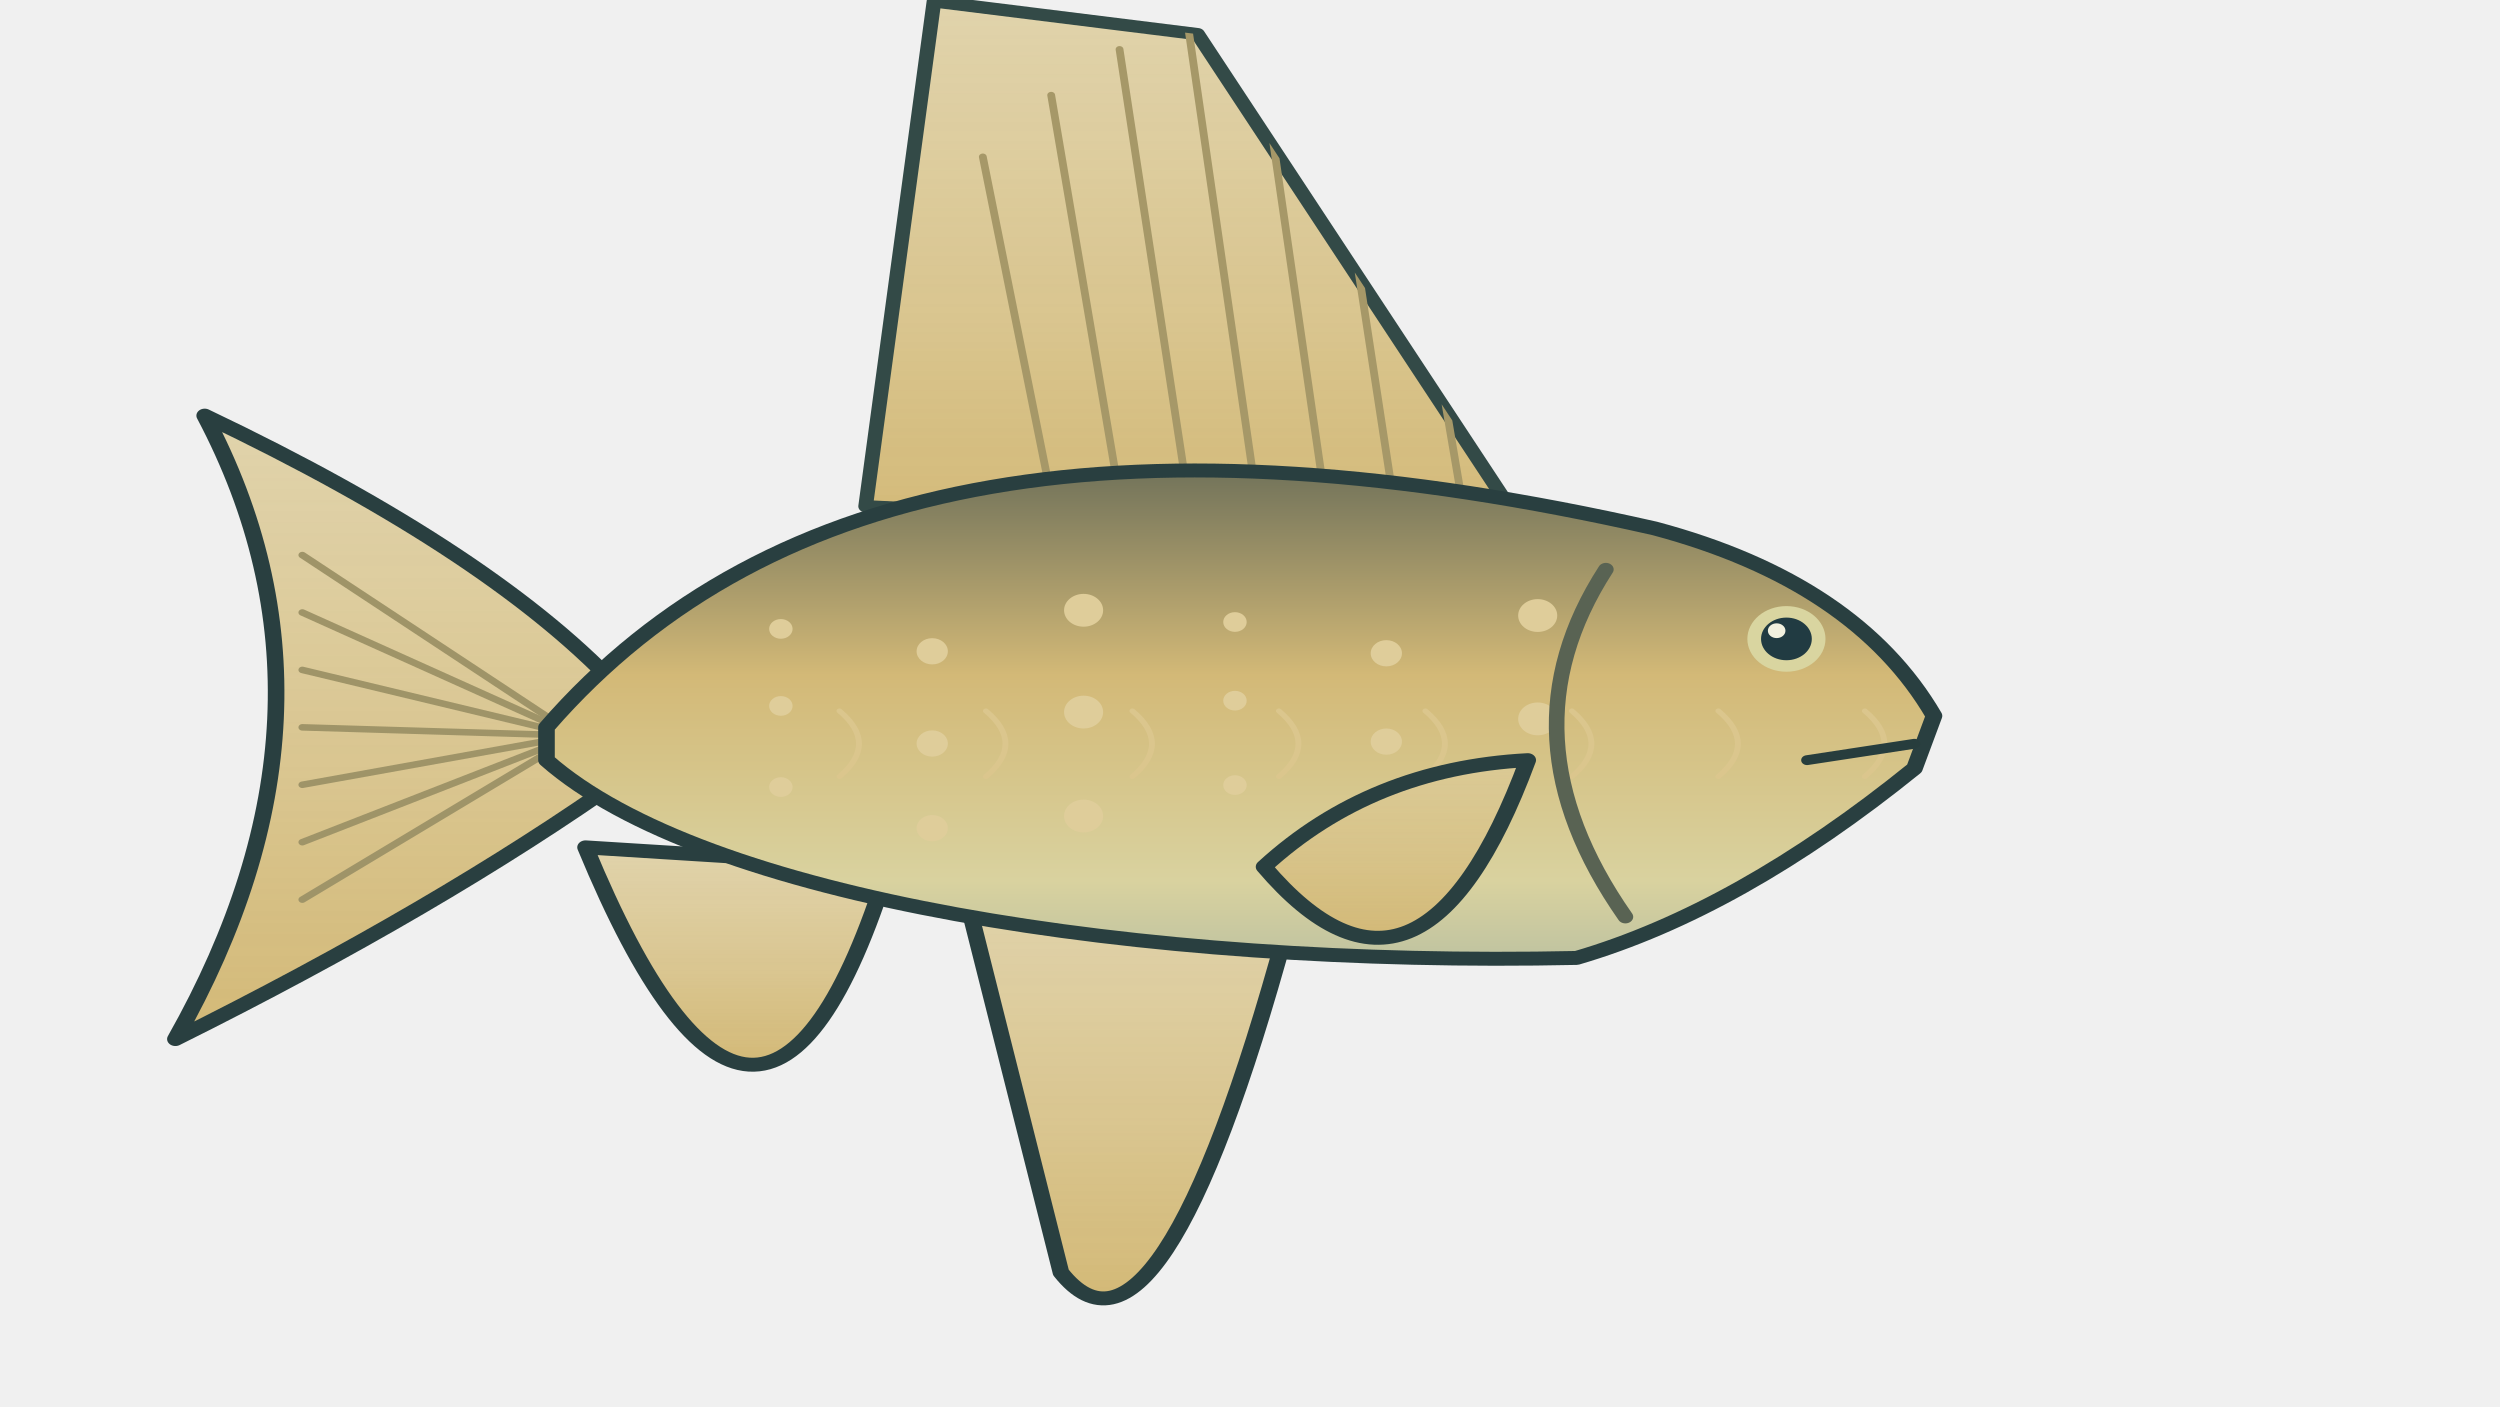
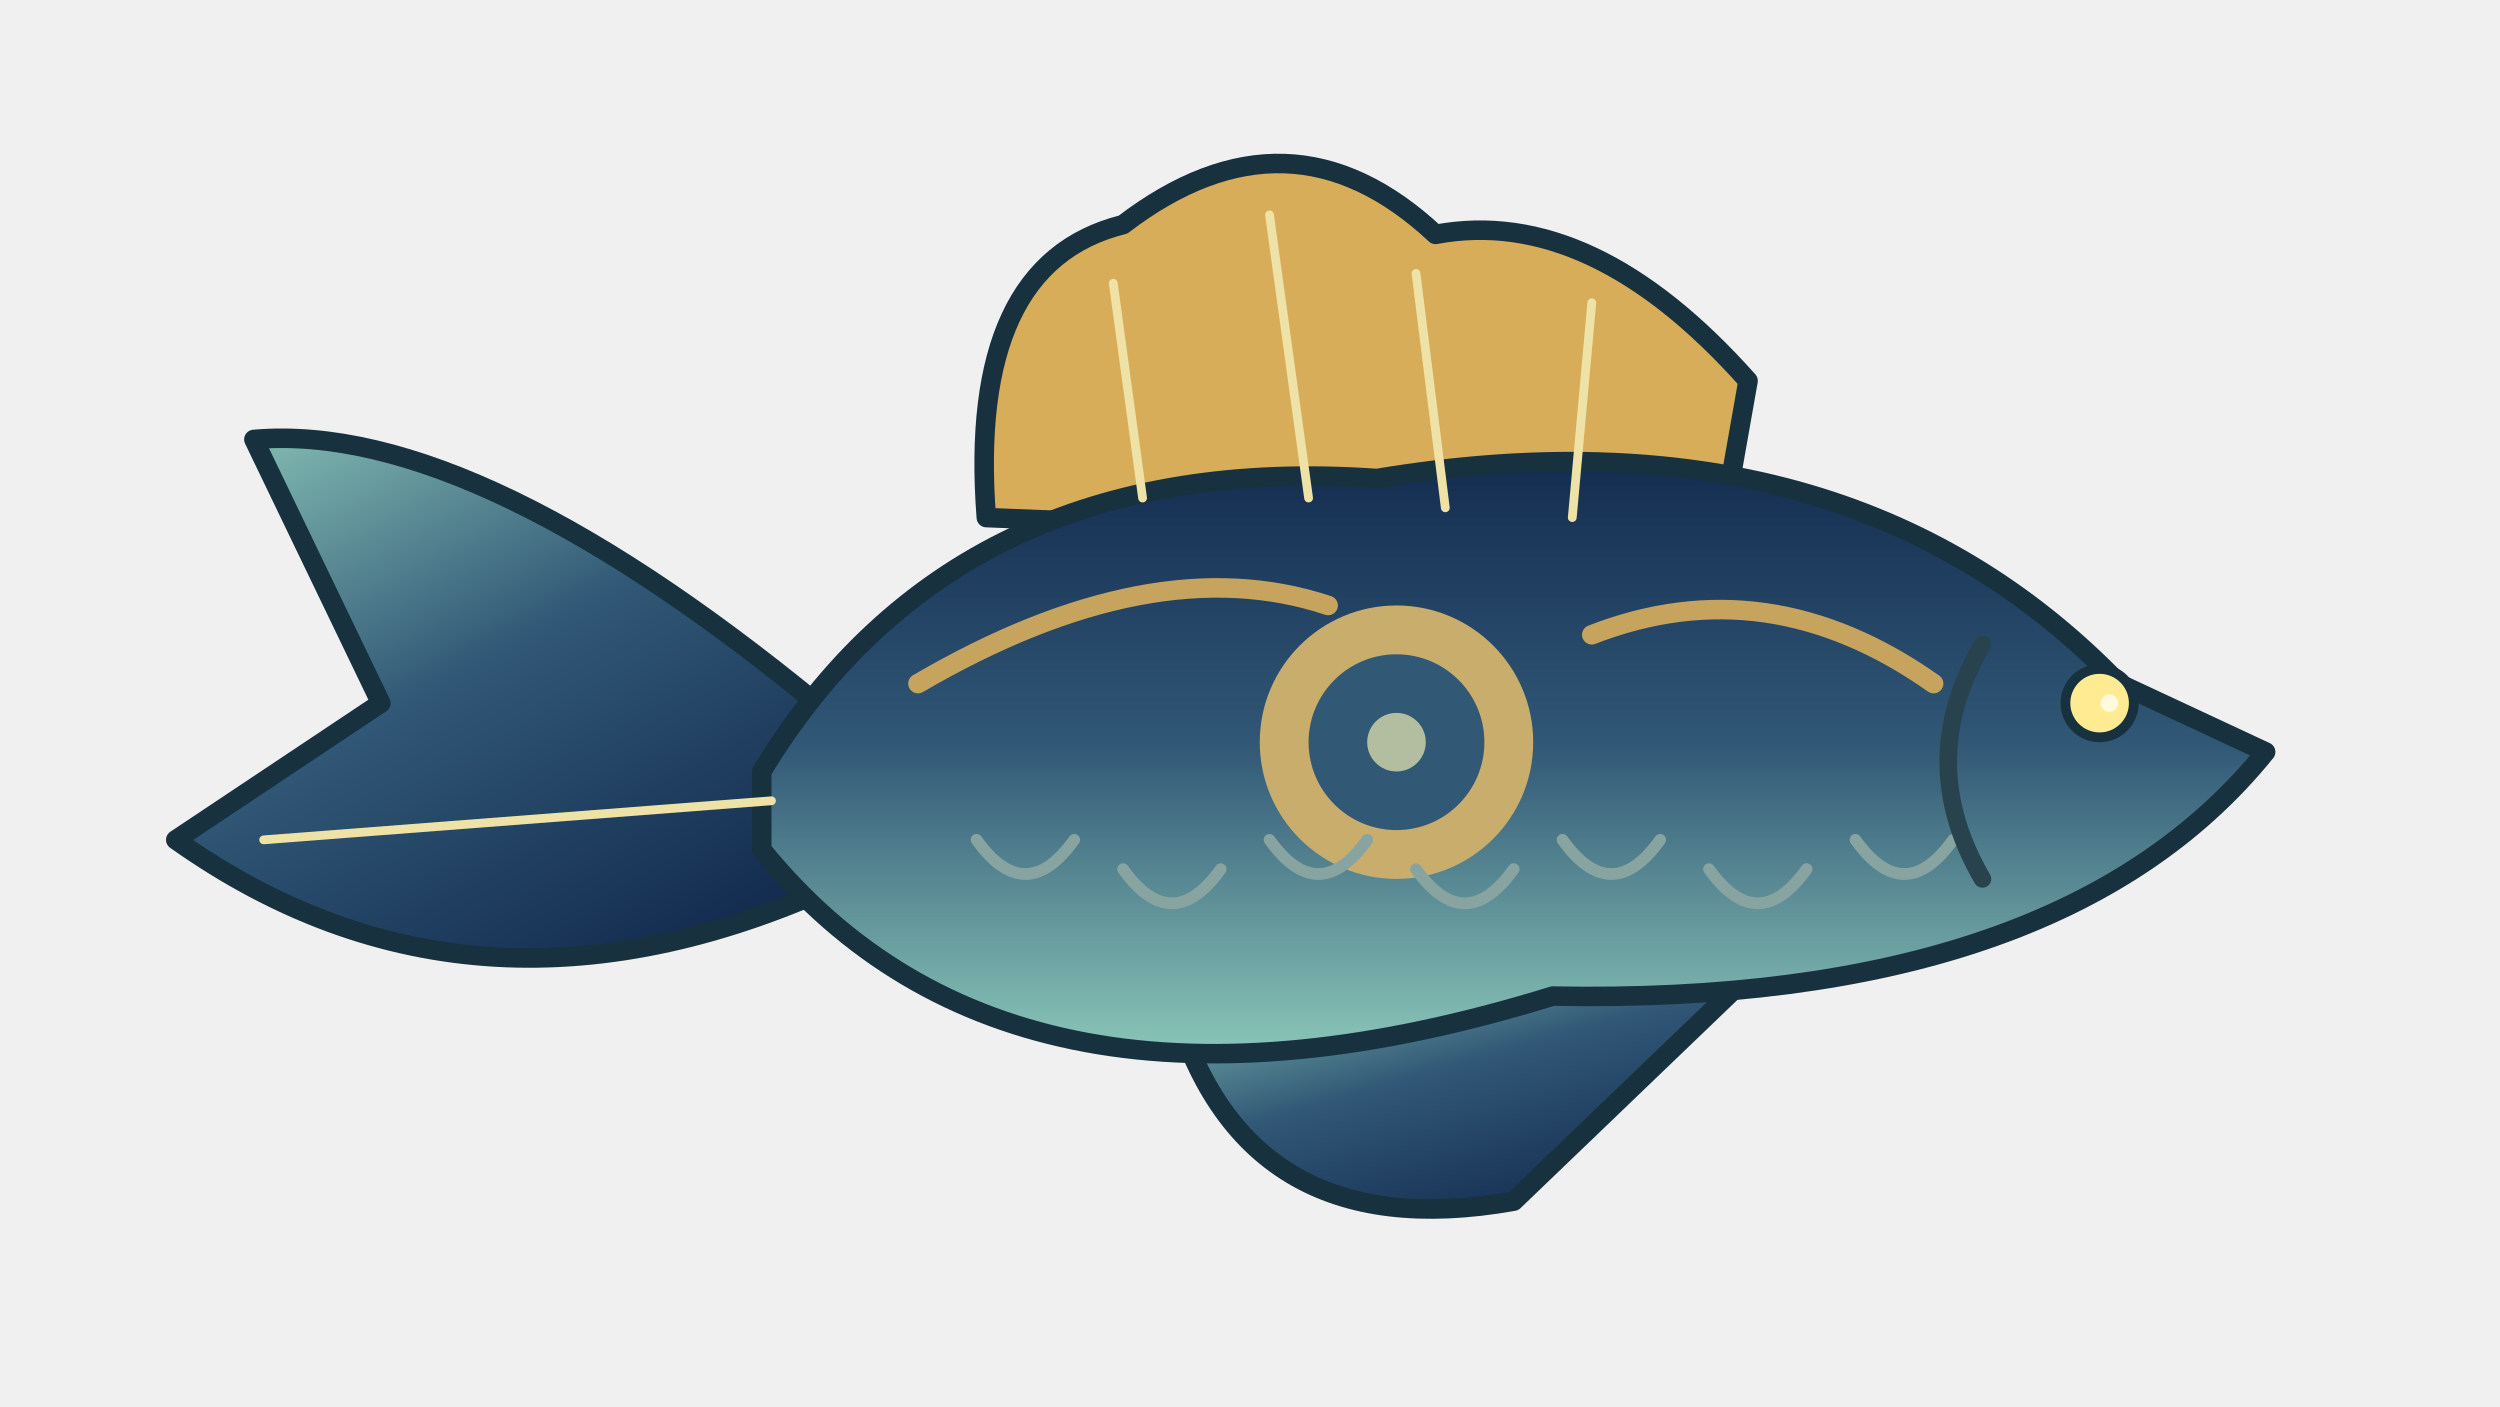
<svg xmlns="http://www.w3.org/2000/svg" width="256" height="144" viewBox="0 0 256 144">
  <defs>
    <linearGradient id="body" x1="0" y1="0" x2="0" y2="1">
-       <stop stop-color="#72735a" />
-       <stop offset=".42" stop-color="#d3b977" />
-       <stop offset=".84" stop-color="#d9d29f" />
-       <stop offset="1" stop-color="#bfc3a0" />
+       <stop stop-color="#142d50" />
+       <stop offset=".48" stop-color="#315876" />
+       <stop offset="1" stop-color="#8ac6b8" />
    </linearGradient>
-     <linearGradient id="fin" x1="0" y1="1" x2="0" y2="0">
-       <stop stop-color="#d3b977" />
-       <stop offset="1" stop-color="#dccb98" stop-opacity=".78" />
+     <linearGradient id="fin" x1="0" y1="0" x2=".7" y2="1">
+       <stop stop-color="#8ac6b8" />
+       <stop offset=".5" stop-color="#315876" />
+       <stop offset="1" stop-color="#142d50" />
    </linearGradient>
-     <clipPath id="bodyclip">
-       <path d="M 55.96 72 C 78.96 40.43 116.64 33.50 169.44 47.75 Q 190.04 54.29 198.04 70.60 L 196.04 77.00 Q 178.04 94.33 161.44 100.11 C 116.64 101.26 71.96 92.79 55.96 76 Z" />
-     </clipPath>
  </defs>
-   <g transform="translate(0 14) scale(1 .84)">
-     <defs>
-       <clipPath id="tailclip">
-         <path d="M 63.96 68 Q 50.96 51 20.96 34 Q 36.96 70 17.96 110 Q 44.96 94 63.96 78 Z" fill="#fff" stroke="none" stroke-width="0" stroke-linejoin="round" stroke-linecap="round" />
-       </clipPath>
-     </defs>
-     <path d="M 63.96 68 Q 50.96 51 20.96 34 Q 36.96 70 17.96 110 Q 44.96 94 63.96 78 Z" fill="url(#fin)" stroke="#293f40" stroke-width="1.7" stroke-linejoin="round" stroke-linecap="round" />
-     <defs>
-       <clipPath id="dorsalclip">
-         <path d="M88.64 45.05 L95.64 -16.50 L122.64 -12.50 L156.64 48.90Z" fill="#fff" stroke="none" stroke-width="0" stroke-linejoin="round" stroke-linecap="round" />
-       </clipPath>
-     </defs>
-     <path d="M88.64 45.05 L95.64 -16.50 L122.64 -12.50 L156.64 48.90Z" fill="url(#fin)" stroke="#334a47" stroke-width="1.5" stroke-linejoin="round" stroke-linecap="round" />
-     <path d="M 131.64 97.03 Q 118.64 153.50 108.64 138.45 L 98.64 91.25 Z" fill="url(#fin)" stroke="#293f40" stroke-width="1.7" stroke-linejoin="round" stroke-linecap="round" />
-     <path d="M 90.96 88.94 Q 77.96 138.45 59.96 86.63 Z" fill="url(#fin)" stroke="#293f40" stroke-width="1.7" stroke-linejoin="round" stroke-linecap="round" />
-     <path d="M 58.96 73 L 30.96 51.00" fill="none" stroke="#9f9468" stroke-width="0.8" stroke-linejoin="round" stroke-linecap="round" clip-path="url(#tailclip)" />
-     <path d="M 58.96 73 L 30.96 58.00" fill="none" stroke="#9f9468" stroke-width="0.8" stroke-linejoin="round" stroke-linecap="round" clip-path="url(#tailclip)" />
-     <path d="M 58.96 73 L 30.96 65.00" fill="none" stroke="#9f9468" stroke-width="0.8" stroke-linejoin="round" stroke-linecap="round" clip-path="url(#tailclip)" />
-     <path d="M 58.96 73 L 30.96 72.00" fill="none" stroke="#9f9468" stroke-width="0.8" stroke-linejoin="round" stroke-linecap="round" clip-path="url(#tailclip)" />
-     <path d="M 58.96 73 L 30.96 79.00" fill="none" stroke="#9f9468" stroke-width="0.8" stroke-linejoin="round" stroke-linecap="round" clip-path="url(#tailclip)" />
-     <path d="M 58.96 73 L 30.96 86.00" fill="none" stroke="#9f9468" stroke-width="0.8" stroke-linejoin="round" stroke-linecap="round" clip-path="url(#tailclip)" />
-     <path d="M 58.96 73 L 30.96 93.00" fill="none" stroke="#9f9468" stroke-width="0.8" stroke-linejoin="round" stroke-linecap="round" clip-path="url(#tailclip)" />
-     <path d="M 107.64 43.89 L 100.64 2.45" fill="none" stroke="#a69868" stroke-width="0.8" stroke-linejoin="round" stroke-linecap="round" clip-path="url(#dorsalclip)" />
-     <path d="M 114.64 43.89 L 107.64 -5.07" fill="none" stroke="#a69868" stroke-width="0.8" stroke-linejoin="round" stroke-linecap="round" clip-path="url(#dorsalclip)" />
-     <path d="M 121.64 43.89 L 114.64 -10.65" fill="none" stroke="#a69868" stroke-width="0.8" stroke-linejoin="round" stroke-linecap="round" clip-path="url(#dorsalclip)" />
-     <path d="M 128.64 43.89 L 121.64 -13.62" fill="none" stroke="#a69868" stroke-width="0.8" stroke-linejoin="round" stroke-linecap="round" clip-path="url(#dorsalclip)" />
-     <path d="M 135.64 43.89 L 128.64 -13.62" fill="none" stroke="#a69868" stroke-width="0.8" stroke-linejoin="round" stroke-linecap="round" clip-path="url(#dorsalclip)" />
-     <path d="M 142.64 43.89 L 135.64 -10.65" fill="none" stroke="#a69868" stroke-width="0.8" stroke-linejoin="round" stroke-linecap="round" clip-path="url(#dorsalclip)" />
-     <path d="M 149.64 43.89 L 142.64 -5.07" fill="none" stroke="#a69868" stroke-width="0.8" stroke-linejoin="round" stroke-linecap="round" clip-path="url(#dorsalclip)" />
-     <path d="M 55.96 72 C 78.96 40.43 116.64 33.50 169.44 47.75 Q 190.04 54.29 198.04 70.60 L 196.04 77.00 Q 178.04 94.33 161.44 100.11 C 116.64 101.26 71.96 92.79 55.96 76 Z" fill="url(#body)" stroke="#293f40" stroke-width="1.7" stroke-linejoin="round" stroke-linecap="round" />
-     <g clip-path="url(#bodyclip)">
-       <circle cx="79.96" cy="60.00" r="1.20" fill="#dfcd9a" />
-       <circle cx="95.46" cy="62.73" r="1.60" fill="#dfcd9a" />
-       <circle cx="110.96" cy="57.73" r="2.00" fill="#dfcd9a" />
-       <circle cx="126.46" cy="59.16" r="1.20" fill="#dfcd9a" />
-       <circle cx="141.96" cy="62.97" r="1.60" fill="#dfcd9a" />
-       <circle cx="157.46" cy="58.37" r="2.00" fill="#dfcd9a" />
-       <circle cx="79.96" cy="69.39" r="1.20" fill="#dfcd9a" />
-       <circle cx="95.46" cy="73.97" r="1.60" fill="#dfcd9a" />
-       <circle cx="110.96" cy="70.14" r="2.00" fill="#dfcd9a" />
-       <circle cx="126.46" cy="68.75" r="1.20" fill="#dfcd9a" />
-       <circle cx="141.96" cy="73.74" r="1.60" fill="#dfcd9a" />
-       <circle cx="157.46" cy="70.97" r="2.00" fill="#dfcd9a" />
-       <circle cx="79.96" cy="79.28" r="1.20" fill="#dfcd9a" />
-       <circle cx="95.46" cy="84.29" r="1.60" fill="#dfcd9a" />
-       <circle cx="110.96" cy="82.81" r="2.00" fill="#dfcd9a" />
-       <circle cx="126.46" cy="79.04" r="1.20" fill="#dfcd9a" />
-       <path d="M 85.96 70 q 4 4 0 8" fill="none" stroke="#dbc68d" stroke-width="0.6" stroke-linejoin="round" stroke-linecap="round" />
-       <path d="M 100.96 70 q 4 4 0 8" fill="none" stroke="#dbc68d" stroke-width="0.6" stroke-linejoin="round" stroke-linecap="round" />
-       <path d="M 115.96 70 q 4 4 0 8" fill="none" stroke="#dbc68d" stroke-width="0.6" stroke-linejoin="round" stroke-linecap="round" />
-       <path d="M 130.96 70 q 4 4 0 8" fill="none" stroke="#dbc68d" stroke-width="0.6" stroke-linejoin="round" stroke-linecap="round" />
-       <path d="M 145.96 70 q 4 4 0 8" fill="none" stroke="#dbc68d" stroke-width="0.6" stroke-linejoin="round" stroke-linecap="round" />
-       <path d="M 160.96 70 q 4 4 0 8" fill="none" stroke="#dbc68d" stroke-width="0.6" stroke-linejoin="round" stroke-linecap="round" />
-       <path d="M 175.96 70 q 4 4 0 8" fill="none" stroke="#dbc68d" stroke-width="0.6" stroke-linejoin="round" stroke-linecap="round" />
-       <path d="M 190.96 70 q 4 4 0 8" fill="none" stroke="#dbc68d" stroke-width="0.6" stroke-linejoin="round" stroke-linecap="round" />
-     </g>
-     <path d="M 164.44 52.75 Q 153.44 73 166.44 95.10" fill="none" stroke="#596353" stroke-width="1.6" stroke-linejoin="round" stroke-linecap="round" />
-     <path d="M 156.44 76 Q 145.44 111.35 129.44 89 Q 140.44 77 156.44 76Z" fill="url(#fin)" stroke="#293f40" stroke-width="1.7" stroke-linejoin="round" stroke-linecap="round" />
-     <path d="M 196.04 74 l -11 2" fill="none" stroke="#273d3d" stroke-width="1.2" stroke-linejoin="round" stroke-linecap="round" />
-     <circle cx="182.93" cy="61.22" r="4.00" fill="#d9d5a0" />
-     <circle cx="182.93" cy="61.22" r="2.60" fill="#213b42" />
-     <circle cx="181.93" cy="60.22" r="0.90" fill="#f2f1df" />
-   </g>
+   <path d="M86 74 Q49 43 26 45 L39 72 L18 86 Q49 108 87 90 Z" fill="url(#fin)" stroke="#17313f" stroke-width="2" stroke-linejoin="round" stroke-linecap="round" />
+   <path d="M101 53 Q99 27 115 23 Q132 10 147 24 Q163 21 179 39 L176 56 Z" fill="#d7ad59" stroke="#17313f" stroke-width="2" stroke-linejoin="round" stroke-linecap="round" />
+   <path d="M120 102 Q127 128 155 123 L180 99 Z" fill="url(#fin)" stroke="#17313f" stroke-width="2" stroke-linejoin="round" stroke-linecap="round" />
+   <path d="M78 79 Q98 46 141 49 Q189 41 217 70 L232 77 Q211 103 159 102 Q104 119 78 87 Z" fill="url(#body)" stroke="#17313f" stroke-width="2" stroke-linejoin="round" stroke-linecap="round" />
+   <circle cx="143" cy="76" r="14" fill="#c9ad6d" />
+   <circle cx="143" cy="76" r="9" fill="#315875" />
+   <circle cx="143" cy="76" r="3" fill="#b3bda0" />
+   <path d="M94 70 Q118 56 136 62 M163 65 Q181 58 198 70" fill="none" stroke="#c7a45e" stroke-width="2" stroke-linejoin="round" stroke-linecap="round" />
+   <path d="M 100 86 q 5 7 10 0" fill="none" stroke="#88a4a0" stroke-width="1.2" stroke-linejoin="round" stroke-linecap="round" />
+   <path d="M 115 89 q 5 7 10 0" fill="none" stroke="#88a4a0" stroke-width="1.2" stroke-linejoin="round" stroke-linecap="round" />
+   <path d="M 130 86 q 5 7 10 0" fill="none" stroke="#88a4a0" stroke-width="1.2" stroke-linejoin="round" stroke-linecap="round" />
+   <path d="M 145 89 q 5 7 10 0" fill="none" stroke="#88a4a0" stroke-width="1.2" stroke-linejoin="round" stroke-linecap="round" />
+   <path d="M 160 86 q 5 7 10 0" fill="none" stroke="#88a4a0" stroke-width="1.2" stroke-linejoin="round" stroke-linecap="round" />
+   <path d="M 175 89 q 5 7 10 0" fill="none" stroke="#88a4a0" stroke-width="1.2" stroke-linejoin="round" stroke-linecap="round" />
+   <path d="M 190 86 q 5 7 10 0" fill="none" stroke="#88a4a0" stroke-width="1.2" stroke-linejoin="round" stroke-linecap="round" />
+   <circle cx="215" cy="72" r="4" fill="#17313f" />
+   <circle cx="215" cy="72" r="3" fill="#ffeb91" />
+   <circle cx="216" cy="72" r="0.9" fill="#fff9df" />
+   <path d="M203 66 q-7 12 0 24" fill="none" stroke="#28434e" stroke-width="1.8" stroke-linejoin="round" stroke-linecap="round" />
+   <path d="M114 29 L117 51" fill="none" stroke="#efe2a7" stroke-width="0.9" stroke-linejoin="round" stroke-linecap="round" />
+   <path d="M130 22 L134 51" fill="none" stroke="#efe2a7" stroke-width="0.9" stroke-linejoin="round" stroke-linecap="round" />
+   <path d="M145 28 L148 52" fill="none" stroke="#efe2a7" stroke-width="0.9" stroke-linejoin="round" stroke-linecap="round" />
+   <path d="M163 31 L161 53" fill="none" stroke="#efe2a7" stroke-width="0.9" stroke-linejoin="round" stroke-linecap="round" />
+   <path d="M27 86 L79 82" fill="none" stroke="#efe2a7" stroke-width="0.9" stroke-linejoin="round" stroke-linecap="round" />
</svg>
